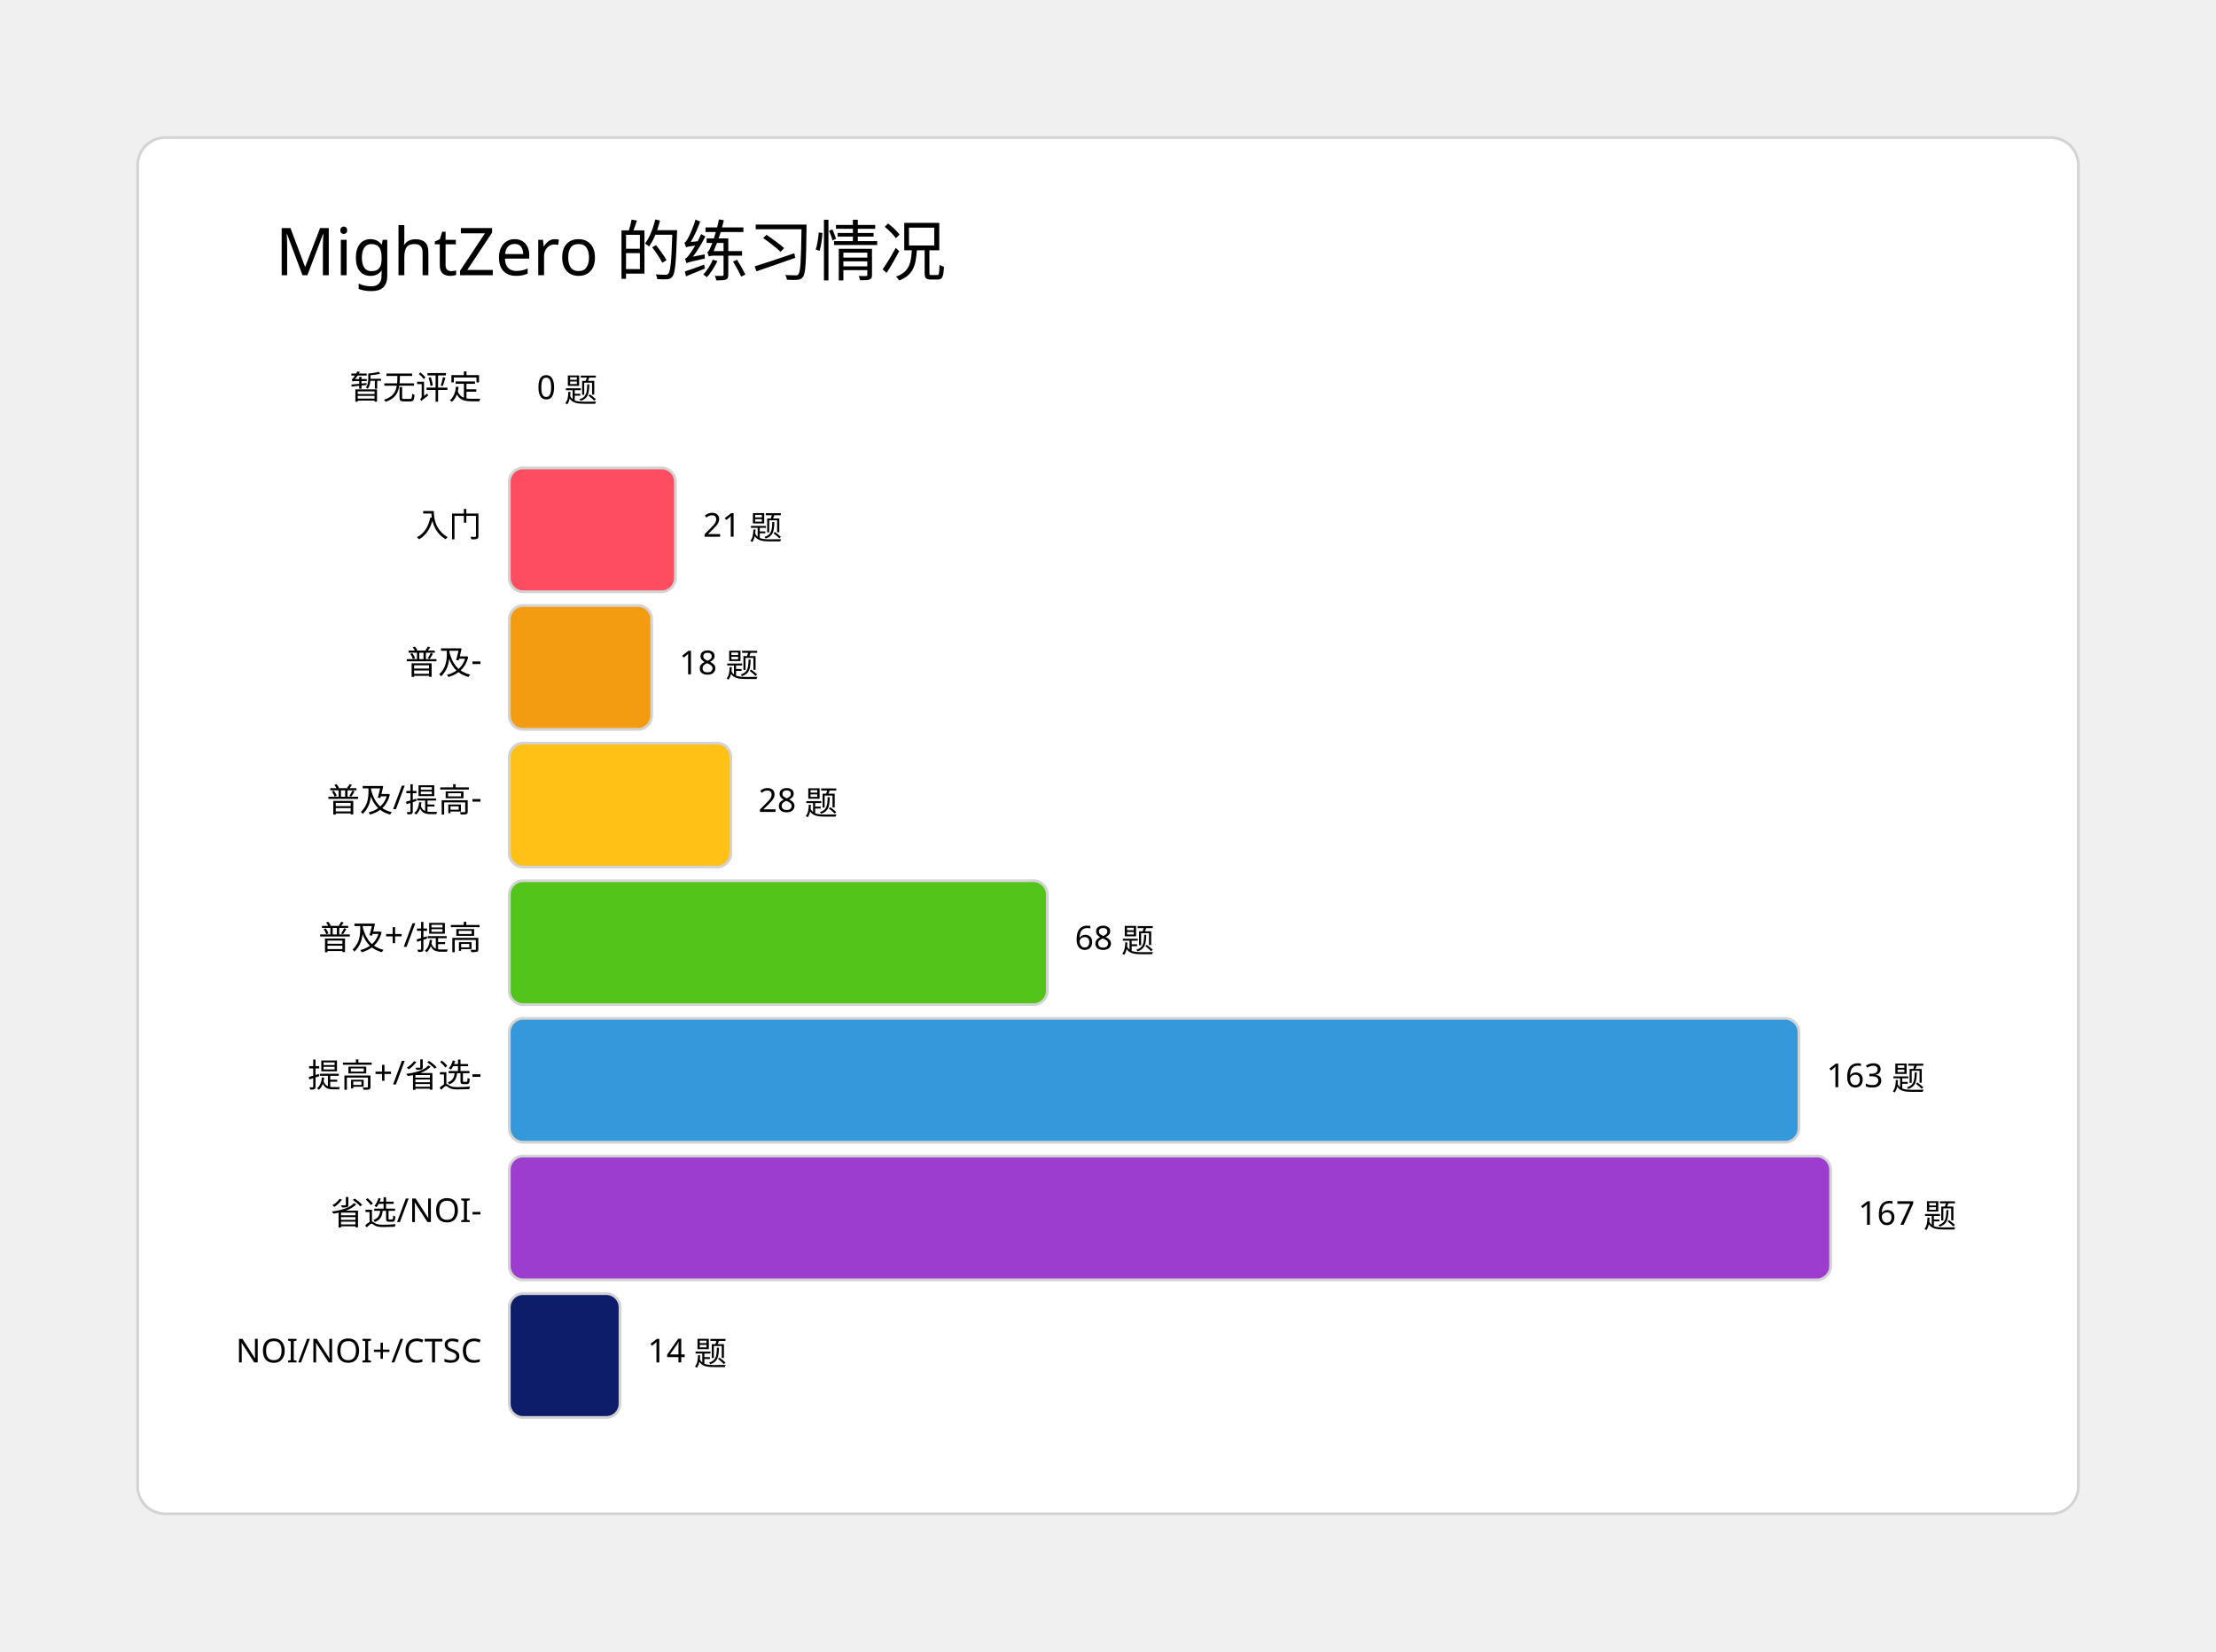
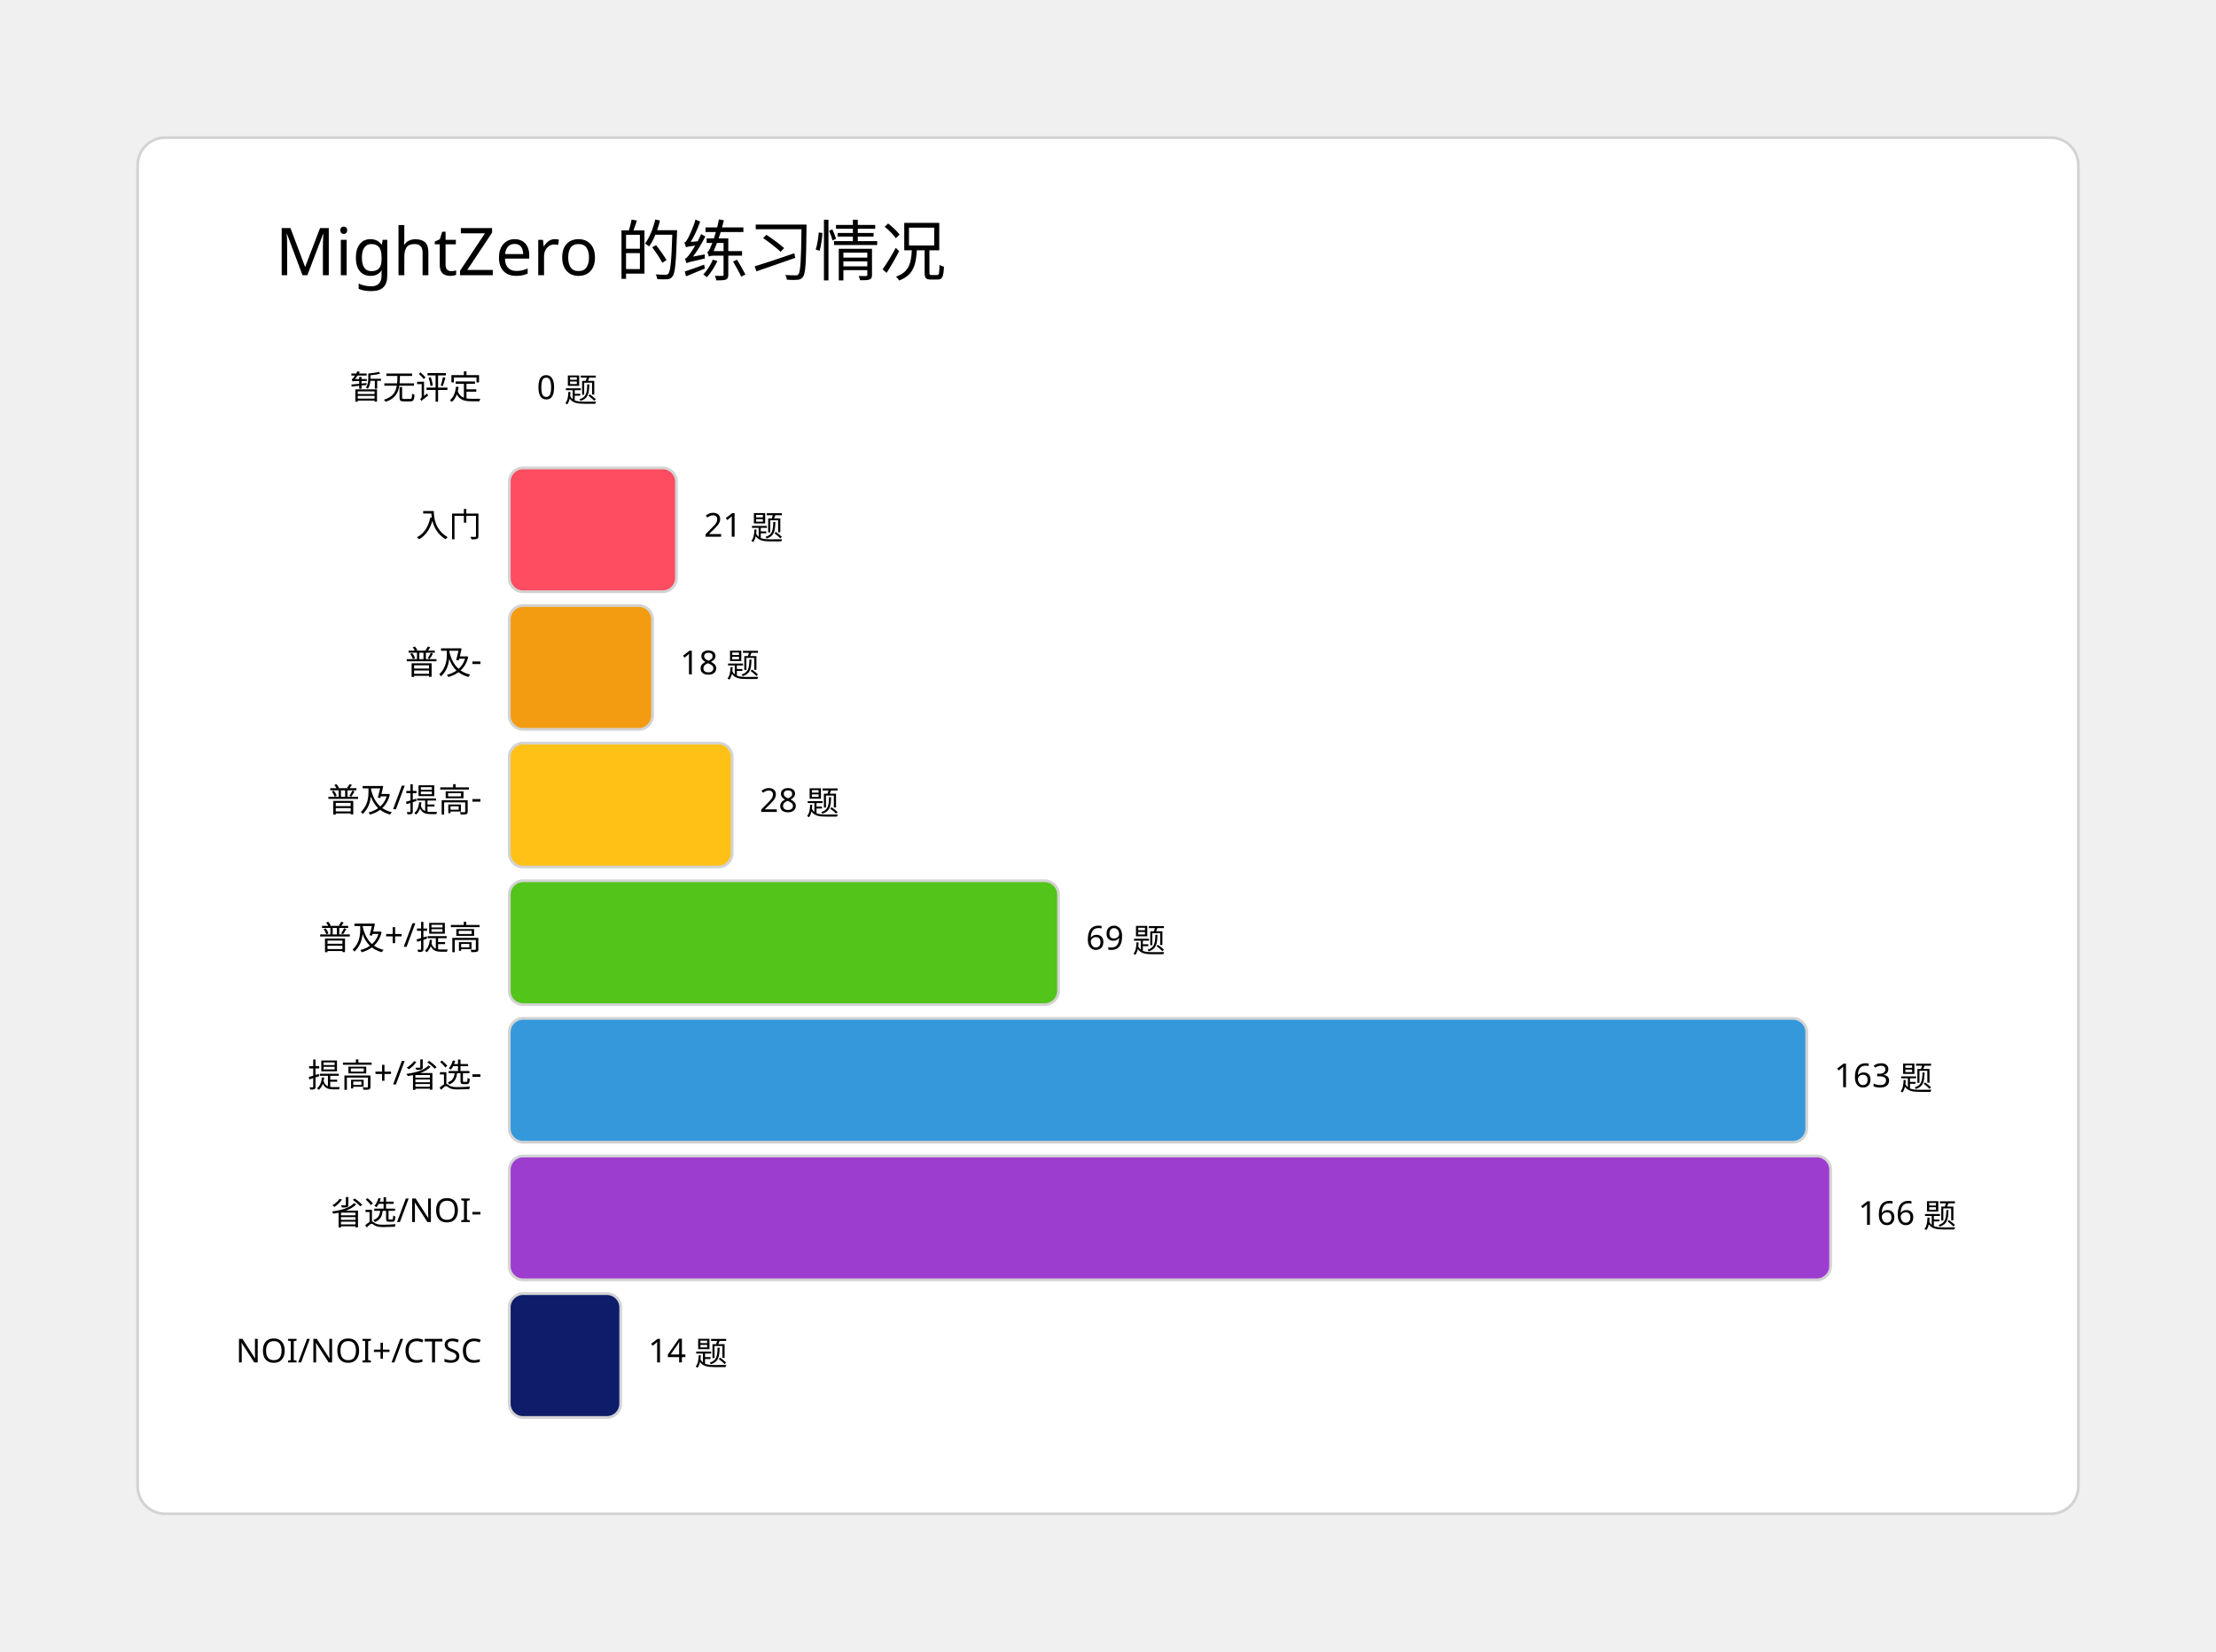
<svg xmlns="http://www.w3.org/2000/svg" baseProfile="tiny" height="600" version="1.2" width="805">
  <defs />
  <rect fill="white" height="500" rx="10" ry="10" stroke="lightgray" stroke-width="1" width="705" x="50" y="50" />
  <text font-family="SimHei" font-size="24" text-anchor="start" x="100" y="100">MightZero 的练习情况</text>
  <rect fill="#bfbfbf" height="45.0" rx="5" ry="5" stroke="lightgray" stroke-width="1" width="0.0" x="185" y="120.0" />
  <text font-family="SimHei" font-size="12" text-anchor="start" x="195.0" y="145.0">0 题</text>
  <text font-family="SimHei" font-size="12" text-anchor="end" x="175" y="145.0">暂无评定</text>
-   <rect fill="#fe4c61" height="45.0" rx="5" ry="5" stroke="lightgray" stroke-width="1" width="60.359" x="185" y="170.0" />
-   <text font-family="SimHei" font-size="12" text-anchor="start" x="255.359" y="195.0">21 题</text>
+   <rect fill="#fe4c61" height="45.0" rx="5" ry="5" stroke="lightgray" stroke-width="1" width="60.723" x="185" y="170.0" />
+   <text font-family="SimHei" font-size="12" text-anchor="start" x="255.723" y="195.0">21 题</text>
  <text font-family="SimHei" font-size="12" text-anchor="end" x="175" y="195.0">入门</text>
-   <rect fill="#f39c11" height="45.0" rx="5" ry="5" stroke="lightgray" stroke-width="1" width="51.736" x="185" y="220.0" />
-   <text font-family="SimHei" font-size="12" text-anchor="start" x="246.737" y="245.0">18 题</text>
+   <rect fill="#f39c11" height="45.0" rx="5" ry="5" stroke="lightgray" stroke-width="1" width="52.048" x="185" y="220.0" />
+   <text font-family="SimHei" font-size="12" text-anchor="start" x="247.048" y="245.0">18 题</text>
  <text font-family="SimHei" font-size="12" text-anchor="end" x="175" y="245.0">普及-</text>
-   <rect fill="#ffc116" height="45.0" rx="5" ry="5" stroke="lightgray" stroke-width="1" width="80.479" x="185" y="270.0" />
-   <text font-family="SimHei" font-size="12" text-anchor="start" x="275.479" y="295.0">28 题</text>
+   <rect fill="#ffc116" height="45.0" rx="5" ry="5" stroke="lightgray" stroke-width="1" width="80.964" x="185" y="270.0" />
+   <text font-family="SimHei" font-size="12" text-anchor="start" x="275.964" y="295.0">28 题</text>
  <text font-family="SimHei" font-size="12" text-anchor="end" x="175" y="295.0">普及/提高-</text>
-   <rect fill="#52c41a" height="45.0" rx="5" ry="5" stroke="lightgray" stroke-width="1" width="195.449" x="185" y="320.0" />
-   <text font-family="SimHei" font-size="12" text-anchor="start" x="390.449" y="345.0">68 题</text>
+   <rect fill="#52c41a" height="45.0" rx="5" ry="5" stroke="lightgray" stroke-width="1" width="199.518" x="185" y="320.0" />
+   <text font-family="SimHei" font-size="12" text-anchor="start" x="394.518" y="345.0">69 题</text>
  <text font-family="SimHei" font-size="12" text-anchor="end" x="175" y="345.0">普及+/提高</text>
-   <rect fill="#3498db" height="45.0" rx="5" ry="5" stroke="lightgray" stroke-width="1" width="468.503" x="185" y="370.0" />
-   <text font-family="SimHei" font-size="12" text-anchor="start" x="663.503" y="395.0">163 题</text>
+   <rect fill="#3498db" height="45.0" rx="5" ry="5" stroke="lightgray" stroke-width="1" width="471.325" x="185" y="370.0" />
+   <text font-family="SimHei" font-size="12" text-anchor="start" x="666.325" y="395.0">163 题</text>
  <text font-family="SimHei" font-size="12" text-anchor="end" x="175" y="395.0">提高+/省选-</text>
  <rect fill="#9d3dcf" height="45.0" rx="5" ry="5" stroke="lightgray" stroke-width="1" width="480.0" x="185" y="420.0" />
-   <text font-family="SimHei" font-size="12" text-anchor="start" x="675.0" y="445.0">167 题</text>
+   <text font-family="SimHei" font-size="12" text-anchor="start" x="675.0" y="445.0">166 题</text>
  <text font-family="SimHei" font-size="12" text-anchor="end" x="175" y="445.0">省选/NOI-</text>
-   <rect fill="#0e1d69" height="45.0" rx="5" ry="5" stroke="lightgray" stroke-width="1" width="40.239" x="185" y="470.0" />
-   <text font-family="SimHei" font-size="12" text-anchor="start" x="235.24" y="495.0">14 题</text>
+   <rect fill="#0e1d69" height="45.0" rx="5" ry="5" stroke="lightgray" stroke-width="1" width="40.482" x="185" y="470.0" />
+   <text font-family="SimHei" font-size="12" text-anchor="start" x="235.482" y="495.0">14 题</text>
  <text font-family="SimHei" font-size="12" text-anchor="end" x="175" y="495.0">NOI/NOI+/CTSC</text>
-   <text font-family="SimHei" font-size="14" opacity="0" text-anchor="start" x="-1000" y="-1000">生成时间: 2025-01-14 12:44:00</text>
+   <text font-family="SimHei" font-size="14" opacity="0" text-anchor="start" x="-1000" y="-1000">生成时间: 2025-01-15 00:51:16</text>
</svg>
